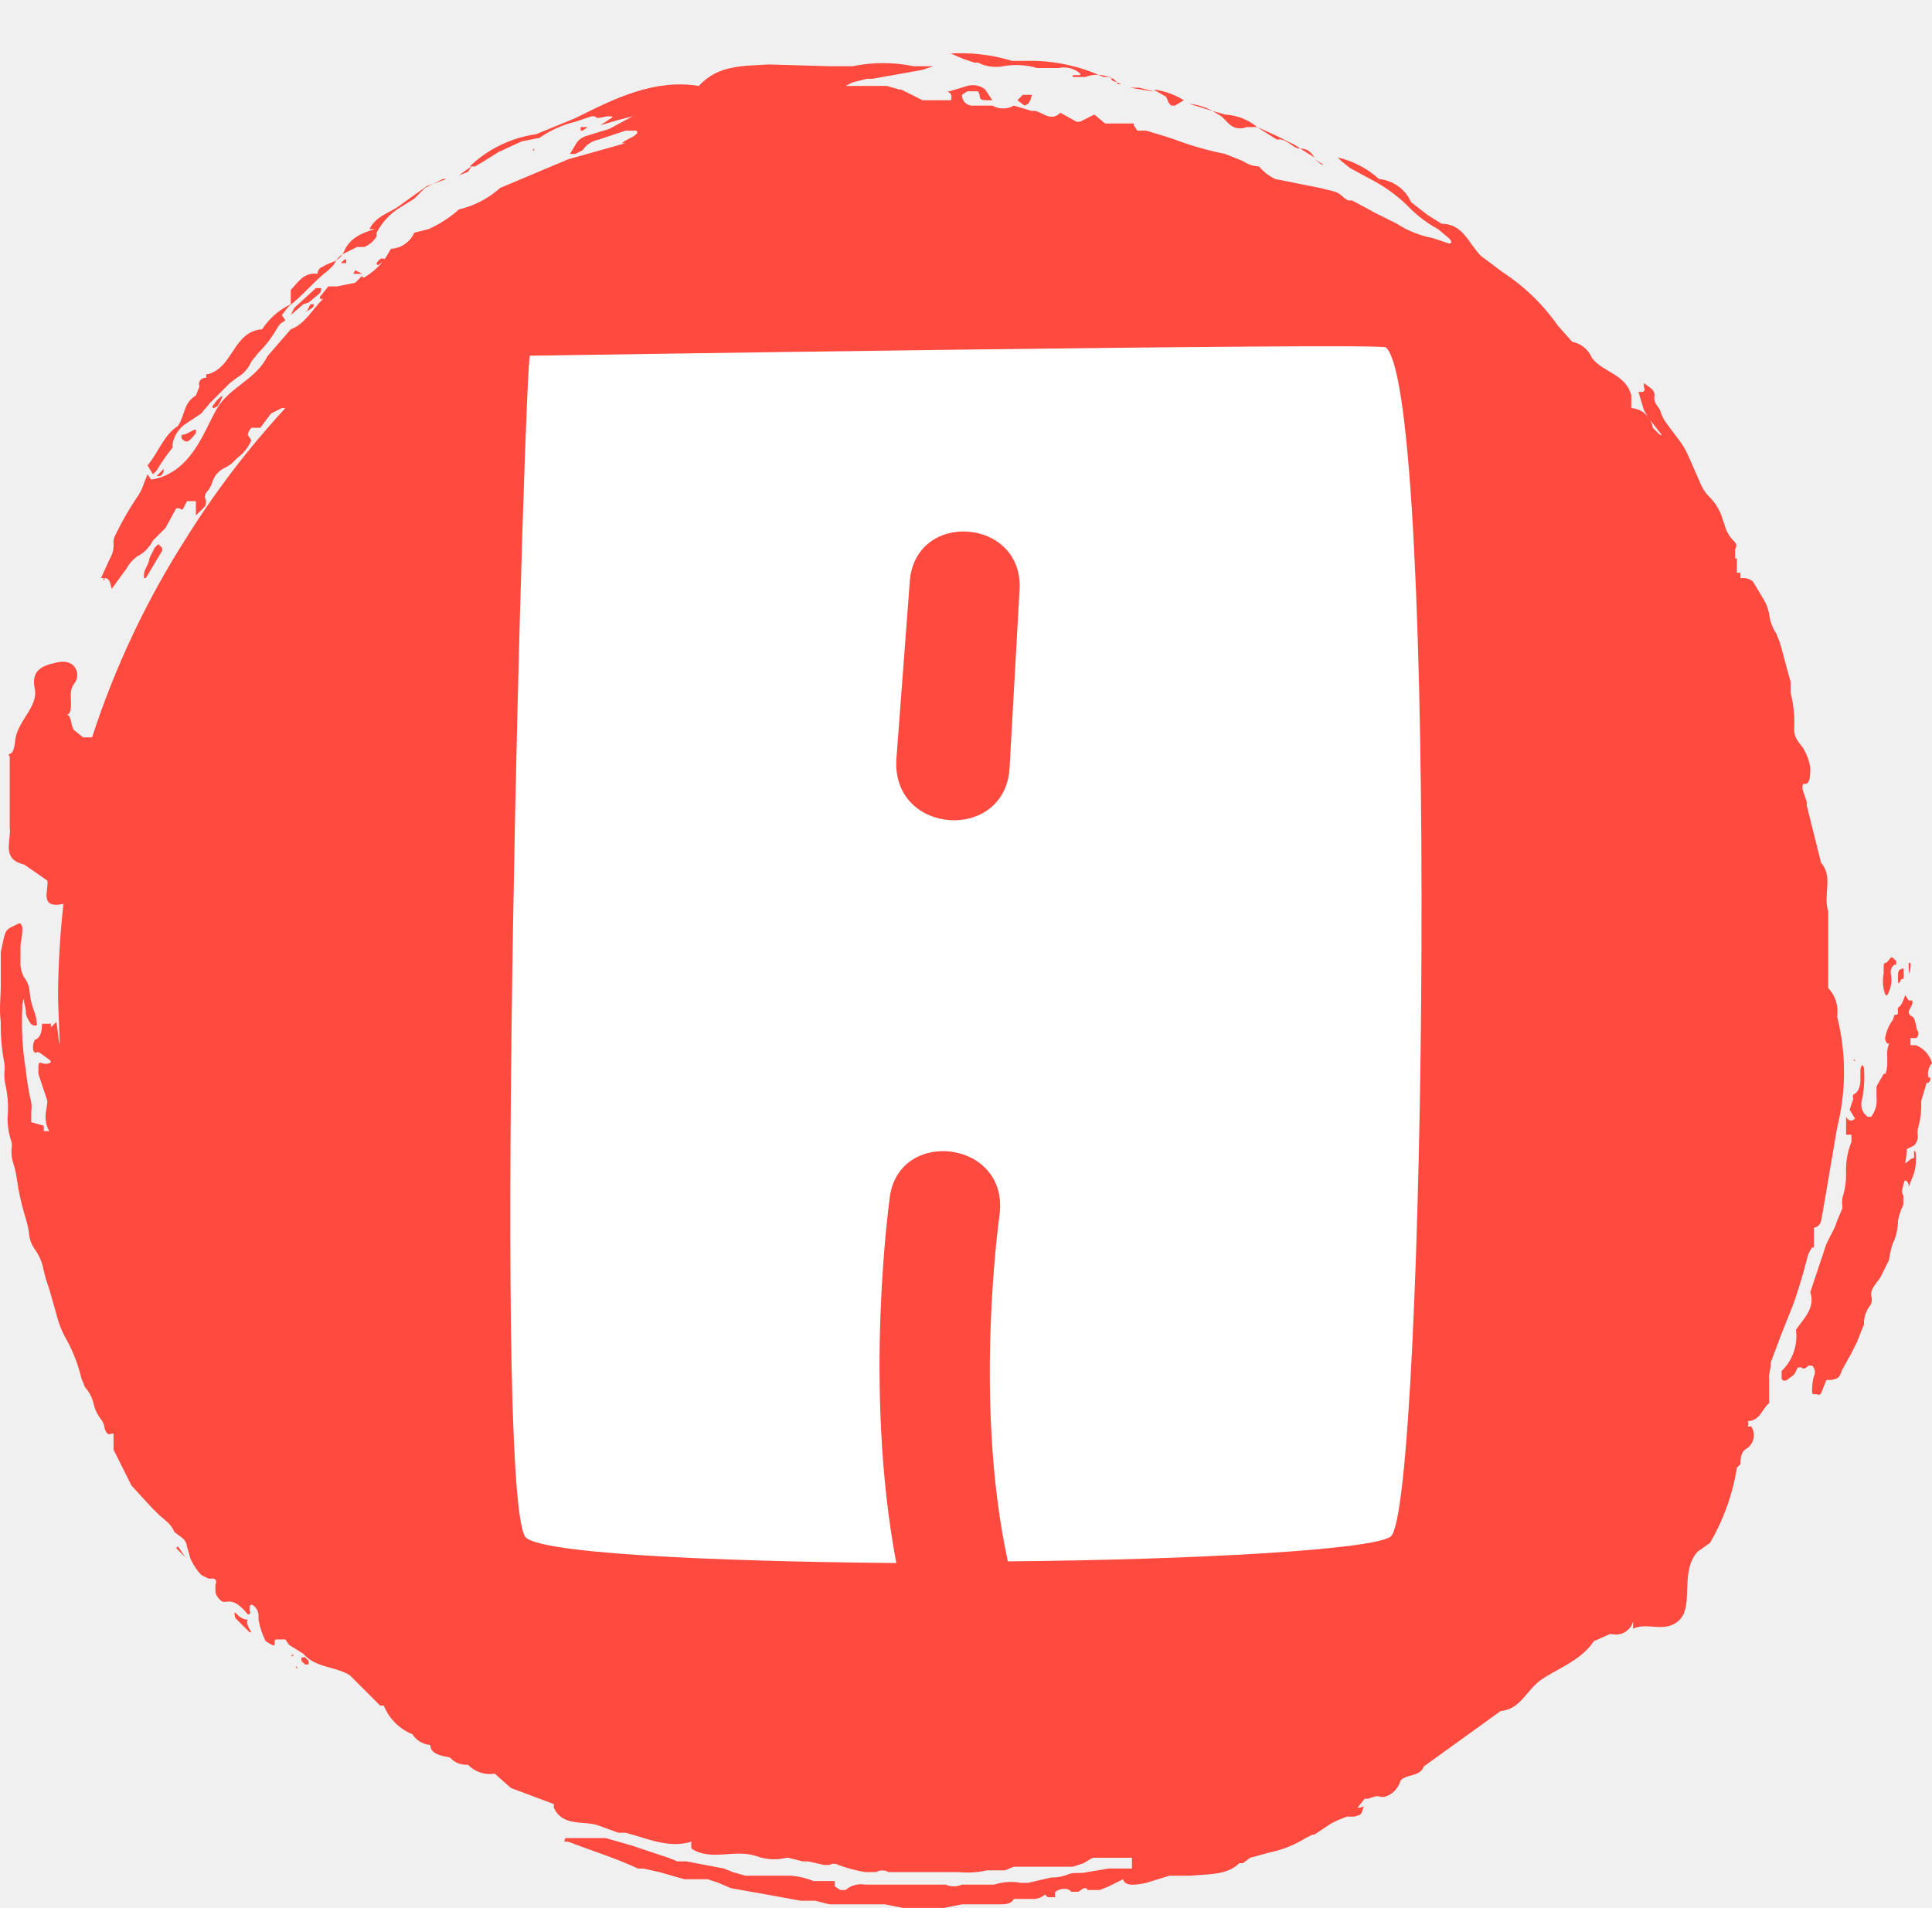
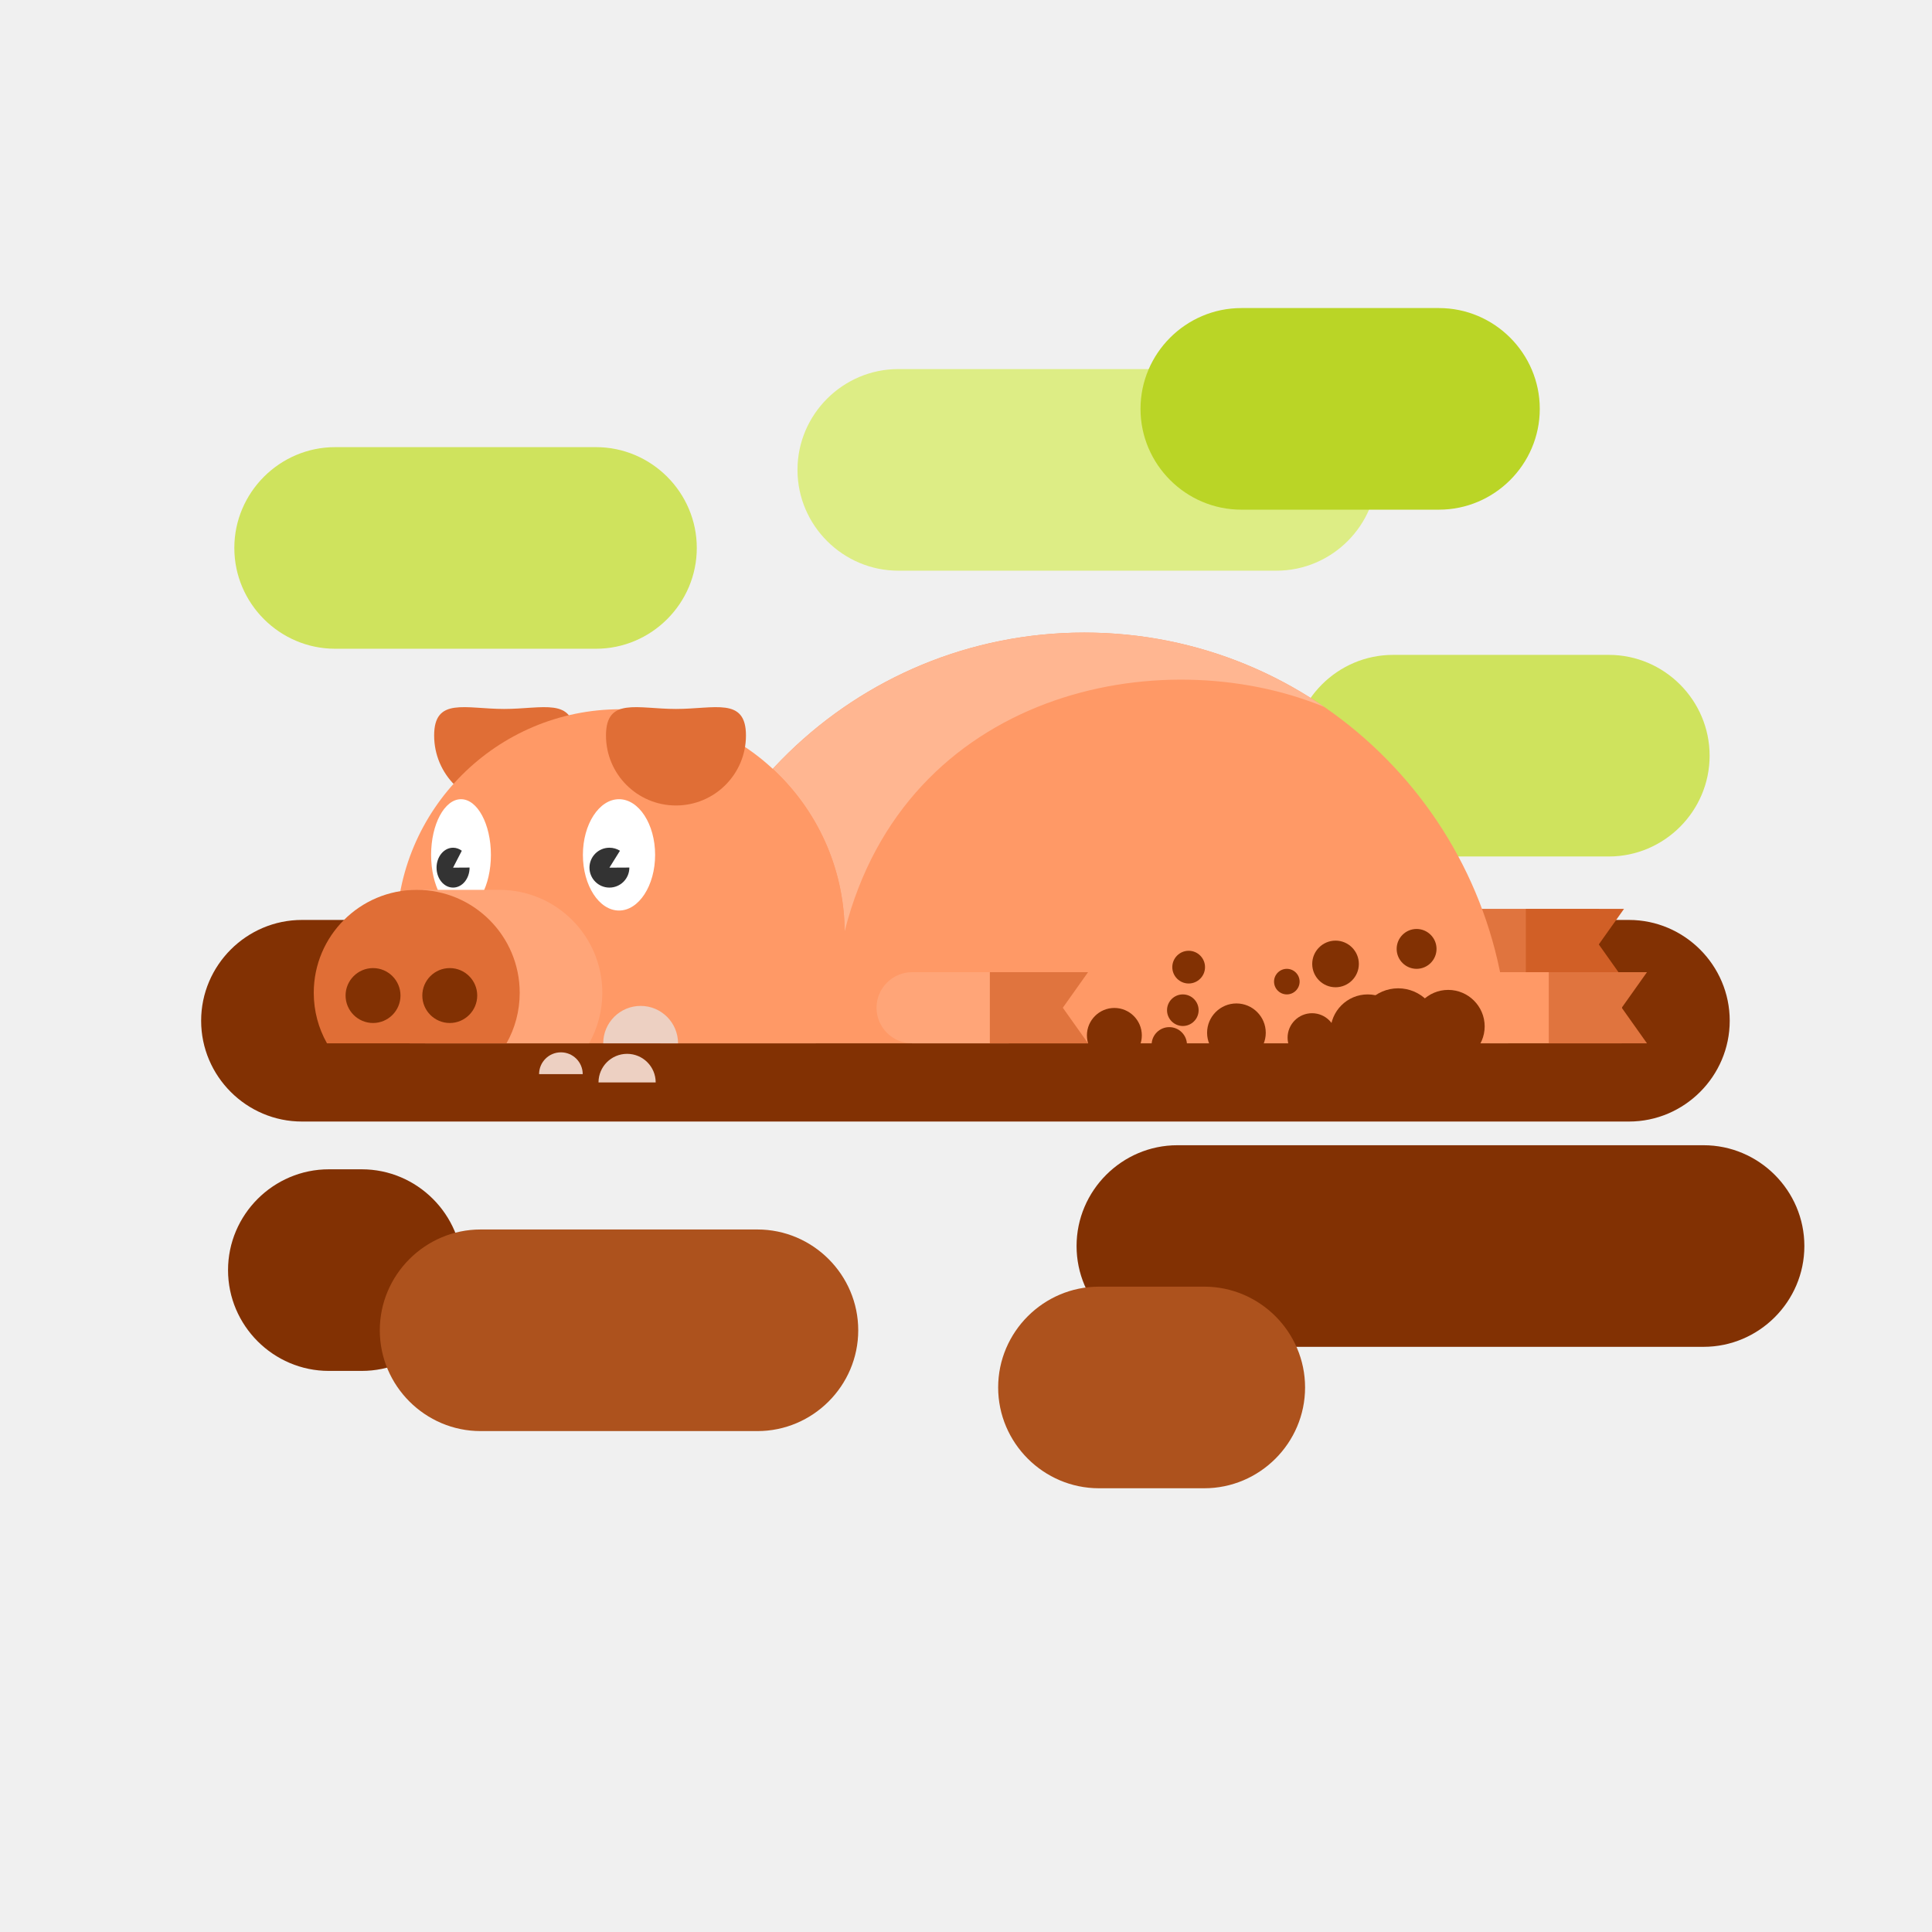
- <svg xmlns="http://www.w3.org/2000/svg" width="308.761" height="304.916" viewBox="0 0 106.008 104.687" class="css-1j8o68f" version="1.1" id="svg23">
-   <defs id="SvgjsDefs2684" />
-   <g id="SvgjsG2685" featurekey="rootContainer" transform="matrix(0.9820593,0,0,0.9820593,-0.05456052,0)" fill="#ff4a3f">
-     <g id="g17">
-       <path d="M19.8 15.3h.5l-.4-.2zm.5.1zm.8-.7c0 .1 0 .1.1.1l.4-.3c-.2-.1-.3-.1-.5.2zm.4-.2zm-4.1 2.3zm-.2.6l.3-.2c.1-.1.1-.2.1-.2h-.2l-.2.4c-.1-.1-.1 0 0 0zm2.2-2.9h-.1l-.2.2h.3zm-2.1 2.4l.6-.5c.1-.1.1-.2.1-.3h-.3l-1.2 1.1-.2.4.7-.6zm-1.1.8z" id="path3" />
-       <path d="M9.7 25v-.2a1.7 1.7 0 0 1 .7-1.1l.9-.6.5-.6.7-.7.4-.4.4-.3a1.9 1.9 0 0 0 .8-.9l.4-.5a5.9 5.9 0 0 0 1-1.3l.2-.3.3-.2-.2-.3.4-.5c.8-.6 1.4-1.4 2.2-2l.3-.3a1.4 1.4 0 0 1 .5-.6l.8-.4h.4a1.4 1.4 0 0 0 .7-.6V13a3.5 3.5 0 0 1 1.3-1.4l.8-.5.2-.2.4-.4 1-.5h.2l-1.1.4-1.4 1c-.6.5-1.4.6-1.8 1.4h.3c-.7.2-1.4.5-1.7 1.2s-.8.6-1.2.9a.4.4 0 0 0-.3.4c-.8-.1-1.1.5-1.5.9v.8a3.9 3.9 0 0 0-1.6 1.4c-1.6.1-1.6 2.1-3 2.5h-.1a.2.2 0 0 0 0 .2c-.3 0-.5.2-.4.5l-.2.5c-.7.4-.6 1.1-1 1.7-.8.5-1.1 1.5-1.7 2.2l.3.5.2-.2a11.6 11.6 0 0 1 .9-1.3zM53.9 3.3l.6.2h.2a2.2 2.2 0 0 0 1.4.2 4.1 4.1 0 0 1 1.9.1h1.2a1.4 1.4 0 0 1 1.2.3.1.1 0 0 1 0 .1H60a.1.1 0 0 0 0 .1h.7a1.8 1.8 0 0 1 1.3 0c.2 0 .1.1.2.2l.5.2h-.2c-.2-.4-.5-.4-.8-.4a9.7 9.7 0 0 0-4.3-.9h-.8A9.8 9.8 0 0 0 53 3h.2zm7.3 3.1zM50.3 4.7zm10.9 1.7h.2-.2zM19 14.7zm32.1-10zm17.6 2.2a.9.9 0 0 0 1 .2h.6a3.1 3.1 0 0 0-1.8-.7l-.7-.2.5.3zm-3.4-1.3c0 .1.1.2.2.3h.2l.5-.3a4.2 4.2 0 0 0-1.7-.6l.7.4zm7.4 2.7l.8.5c-.2-.3-.4-.5-.8-.5z" id="path5" />
-       <path d="M99 76.1l.6-1.6.6-1.5c.2-.5.6-1.8.8-2.6a1.7 1.7 0 0 1 .3-.7h.1v-1.1c.5-.1.4-.6.5-.9l.8-4.7a12.7 12.7 0 0 0 0-6.2 1.9 1.9 0 0 0-.5-1.6v-4.3c-.3-.9.3-1.9-.4-2.7L101 45a.4.4 0 0 0 0-.2l-.2-.6a.5.5 0 0 1 0-.4h.1c.3 0 .3-.5.3-.9a3 3 0 0 0-.4-1.1l-.3-.4a1.1 1.1 0 0 1-.2-.7 6.7 6.7 0 0 0-.2-2v-.6c-.2-.7-.4-1.5-.6-2.2l-.2-.5a2.5 2.5 0 0 1-.4-1.1 2.5 2.5 0 0 0-.3-.8l-.6-1a.8.8 0 0 0-.6-.2h-.1V32h-.2v-.8H97V31a.4.4 0 0 0 0-.1v-.2c.1-.2.1-.3-.1-.5a1.8 1.8 0 0 1-.4-.6l-.2-.6a2.9 2.9 0 0 0-.7-1.2 2.2 2.2 0 0 1-.5-.7l-.7-1.6a4.3 4.3 0 0 0-.6-1l-.6-.8a2.4 2.4 0 0 1-.4-.8l-.2-.3a.6.6 0 0 1-.1-.5.5.5 0 0 0-.2-.4l-.4-.3v.2c.1.2 0 .3-.1.3h-.2l.3 1 .3.5.7.9h-.1l-.2-.2-.2-.2a1.3 1.3 0 0 0-1.2-1.1v-.7c-.3-1.2-1.6-1.3-2.2-2.1a1.5 1.5 0 0 0-1.1-.9l-.8-.9a11.3 11.3 0 0 0-3.1-3l-.8-.6-.4-.3c-.7-.7-1-1.8-2.2-1.8l-.8-.5-.9-.7a2.2 2.2 0 0 0-1.8-1.3 5.1 5.1 0 0 0-2.3-1.2l.2.2.5.4 1.3.7a8.5 8.5 0 0 1 2.1 1.6 6.8 6.8 0 0 0 1.5 1.1l.6.5c.1.1.2.2.1.3H81l-.9-.3a5.6 5.6 0 0 1-2-.8l-1.2-.6-1.3-.7h-.2c-.3-.1-.4-.4-.8-.5l-.8-.2-2.5-.5a2.6 2.6 0 0 1-.9-.7 1.7 1.7 0 0 1-.9-.3l-1-.4a18.1 18.1 0 0 1-2.8-.8l-.6-.2-1-.3h-.5l-.2-.3v-.1h-1.6l-.6-.5-.4.2-.4.2h-.2l-.9-.5c-.6.6-1.1-.2-1.6-.1l-1-.3a1.2 1.2 0 0 1-1.2 0h-1.2a.6.6 0 0 1-.5-.6l.3-.2h.6a.7.7 0 0 1 .1.3c0 .2.2.2.5.2h.2l-.4-.6a1.1 1.1 0 0 0-1-.2l-1 .3H53c.3.2.2.3.2.5h-1.6l-.4-.2-.8-.4h-.1l-.7-.2h-2.3l.4-.2.8-.2h.3l1.7-.3 1.1-.2.6-.2h-1.1a8.4 8.4 0 0 0-3.4 0h-1.3L43 3.6c-1.4.1-2.8 0-3.9 1.2-2.5-.4-4.7.7-6.9 1.8l-2.2.9a6.7 6.7 0 0 0-3.7 1.8h.3l.5-.3.8-.5 1.3-.6 1-.2a6 6 0 0 1 2-.9l.9-.3h.2c.1.2.5 0 .7 0h.2c.1 0 .1.1 0 .1l-.6.4 1-.3.8-.2-1.3.7-1.3.4a1 1 0 0 0-.6.5l-.3.5h.3l.4-.2a1.4 1.4 0 0 1 .9-.6l1.5-.5h.5a.1.1 0 0 1 .1.2c-.2.2-.6.3-.8.5h.2l-3.2.9-3.8 1.6a5.2 5.2 0 0 1-2.3 1.2 6.6 6.6 0 0 1-1.7 1.1l-.8.2a1.5 1.5 0 0 1-1.3.9l-.3.5a3.7 3.7 0 0 1-1.2 1.1h-.1v-.1l-.2.2-.2.2-1 .2h-.5l-.4.5c-.1.1-.1.2 0 .2h.1c-.6.6-1 1.4-1.8 1.7L15 19.9c-.6 1.2-1.8 1.6-2.6 2.6s-1.4 3.9-3.9 4.3l-.2-.3-.2.5a2.7 2.7 0 0 1-.4.8 16.9 16.9 0 0 0-1.2 2.1.8.8 0 0 0-.1.5 1.4 1.4 0 0 1-.2.8l-.5 1.1h.2c.3 0 .3.3.4.6l.8-1.1a2.2 2.2 0 0 1 .6-.7 2 2 0 0 0 .9-.9l.3-.3.4-.4.6-1.1h.2c.1.1.1.1.2 0l.2-.4h.5v.8l.5-.5a.5.5 0 0 0 0-.5.4.4 0 0 1 .1-.3 1.5 1.5 0 0 0 .3-.5 1.3 1.3 0 0 1 .8-.9l.3-.2.3-.3a2.4 2.4 0 0 0 .8-1l-.2-.3c0-.1.1-.3.2-.4h.5l.6-.8.6-.3h.2a48.8 48.8 0 0 0-5.5 7.2h-.1.1a48.4 48.4 0 0 0-5.3 11.2h-.5l-.5-.4c-.2-.2-.1-.7-.4-.9h.1c.3-.5-.1-1.2.3-1.7s.1-1.4-.9-1.2-1.5.5-1.3 1.5-1 1.8-1.1 2.9-.5.5-.3.9v3.9c.1.8-.5 1.8.8 2.1l1.3.9c.1.5-.5 1.6.9 1.3a49.2 49.2 0 0 0-.3 5c0 1.1.1 2.2.1 3.3v-.4c-.1-.4-.1-.8-.2-1.3l-.3.3v-.2h-.5c0 .5-.1.8-.4.9a.9.9 0 0 0-.1.5c0 .1.1.3.2.2s.4.2.7.4-.2.3-.4.2-.2.1-.2.3v.3l.5 1.5c0 .3-.1.6-.1.9a1.7 1.7 0 0 0 .2.8h-.3v-.3l-.7-.2v-.6a1.5 1.5 0 0 0 0-.5 14.6 14.6 0 0 1-.3-1.8 16.6 16.6 0 0 1-.2-3.5.9.9 0 0 1 .1-.5v.2a2.9 2.9 0 0 1 .1.5.8.8 0 0 0 .1.4c.1.2.2.4.4.4s.1-.1.1-.2a2.1 2.1 0 0 0-.1-.5 4.2 4.2 0 0 1-.3-1.3 1.5 1.5 0 0 0-.3-.7 1.6 1.6 0 0 1-.2-.9v-.8c0-.3.1-.6.1-.9a.5.5 0 0 0-.1-.4h-.1c-.8.4-.7.2-1 1.6V55c0 .7-.1 1.4 0 2.1a10.8 10.8 0 0 0 .2 2.3 1.8 1.8 0 0 1 0 .5 3.1 3.1 0 0 0 .1.9 5.9 5.9 0 0 1 .1 1.3 3.9 3.9 0 0 0 .2 1.7 1.2 1.2 0 0 1 0 .4 2.1 2.1 0 0 0 .1.8 4.9 4.9 0 0 1 .2.9 14 14 0 0 0 .5 2.2 5 5 0 0 1 .2 1 1.7 1.7 0 0 0 .3.7 2.9 2.9 0 0 1 .5 1.2 8.5 8.5 0 0 0 .3 1l.4 1.4a5.4 5.4 0 0 0 .6 1.5 8.5 8.5 0 0 1 .8 2.1l.2.5a2.1 2.1 0 0 1 .5 1 2.1 2.1 0 0 0 .4.8 1 1 0 0 1 .2.5c.1.3.2.4.4.3h.1v.9l.5 1 .5 1 1.1 1.2.4.4c.3.3.7.5.9 1l.4.3a.7.7 0 0 1 .3.5l.2.7a3.3 3.3 0 0 0 .6.9l.4.2h.3a.2.2 0 0 1 .1.3 2.5 2.5 0 0 0 0 .5.9.9 0 0 0 .4.5h.2c.4-.1.8.2 1.2.7h.1c0-.1.1-.1 0-.2v-.2c0-.1.1-.2.2-.1a.7.7 0 0 1 .3.6v.2a4.3 4.3 0 0 0 .4 1.2c.5.3.5.3.5.1s0-.2.2-.2h.4l.2.3.8.5c.7.8 1.8.7 2.6 1.2l1.7 1.7h.2a2.9 2.9 0 0 0 1.6 1.6 1.3 1.3 0 0 0 1 .6c0 .5.6.6 1.1.7a1.2 1.2 0 0 0 .8.4h.2a1.7 1.7 0 0 0 1.5.5l.9.8 2.4.9v.2c.5 1.1 1.7.7 2.5 1l1.1.4h.4c1.2.3 2.4.9 3.7.5a.7.7 0 0 0 0 .4c1.1.7 2.4 0 3.6.4a2.9 2.9 0 0 0 1.7.1h.1l.8.2h.3l.9.2h.3a.5.5 0 0 1 .5 0 7.9 7.9 0 0 0 1.5.4h.6a.7.7 0 0 1 .7 0h3.9a5 5 0 0 0 1.6-.1h1l.5-.2H60l.6-.2.5-.3h2.2v.6H62l-1.2.2c-.4.1-.7 0-1 .1a2.4 2.4 0 0 1-1 .2l-1.3.3h-.4a3.1 3.1 0 0 0-1.5.1h-1.8a1.1 1.1 0 0 1-.9 0h-4.5a1.3 1.3 0 0 0-1.1.3H47l-.3-.2v-.3h-1.2a4.1 4.1 0 0 0-1.3-.3h-2.5l-.7-.2-.5-.2-2.1-.4h-.5l-.5-.2-2.1-.7-1.4-.4h-2.2c-.1 0-.1.1-.1.2h.2c1.3.5 2.6.9 3.9 1.5h.3l.9.2 1.4.4h1.3l.6.2.7.3 1.7.3 1.1.2 1.1.2h.8l.8.2h3.1l1 .2h2.3l1-.2H56c.4 0 .6-.1.7-.3h1a1 1 0 0 0 .8-.3c-.1.1 0 .1.1.2h.4v-.2c0-.1 0-.1.2-.2s.6-.1.7.1h.4l.3-.2c.2 0 .2 0 .2.1h.7l.5-.2.8-.4c.1.3.4.4 1.3.2l1.3-.4h1.2c.9-.1 2 0 2.7-.7h.2l.4-.3 1.1-.3a6.1 6.1 0 0 0 2-.8l.4-.2h.1l.9-.6.4-.2.5-.2h.4c.4-.1.4-.1.5-.4s0-.1-.2-.1h-.1l.4-.5h.2c.3-.1.5-.2.7-.1h.2a1.3 1.3 0 0 0 .9-.9c.3-.4 1.1-.2 1.3-.8l4.3-3.1c1.1-.1 1.4-1.1 2.2-1.7s2.3-1.1 3-2.2l.9-.4h.1a1 1 0 0 0 1.2-.7v.4c.8-.4 1.8.3 2.6-.5s0-2.7 1-3.8l.7-.5a12.1 12.1 0 0 0 1.5-4.2l.2-.2c0-.3 0-.7.4-.9a.9.9 0 0 0 .2-1.2h-.2a.3.3 0 0 0 0-.3c.7 0 .8-.7 1.2-1V77a.5.5 0 0 1 0-.2 3.8 3.8 0 0 0 .1-.7zM5.9 32.2z" id="path7" />
-       <path d="M26.4 9.3l-.3.2-.4.3.5-.2zm6.1-2h.1l.3-.2h-.4zm-2.6 1l-.1.1h.1v-.1zm-1.5 1.4zm1.3-.2zm-6.3 3.1zM9.2 26.2l-.4.4H9a.4.4 0 0 0 .2-.4zm3-3.5a2.1 2.1 0 0 0 .3-.6 1.5 1.5 0 0 0-.5.5c-.1.1-.1.2 0 .2zM11 24.2V24c-.2 0-.5.3-.8.3v.2c.3.3.4.2.8-.3zm3 66.2zM73.9 9.2h.1l-.5-.3zm-2.5-1.4c.5-.1.8.4 1.2.5h.1l-.3-.2-1-.5-1.1-.5.3.2zM52.8 3.1zm11.7 2h-.1l-1.2-.2h.5zm2 .7l1.3.4a3.3 3.3 0 0 0-1.3-.4zm-9 0a1 1 0 0 0 .2-.5h-.5l-.3.3.4.3zm9 1.6zM49.9 4.2zm2.9.7zM48.5 4zm13.8 2.1a.5.5 0 0 0 0 .1zm44.8 52.3h-.3V58h.3c.1 0 .2-.3.1-.4s-.1-.7-.3-.8a.3.3 0 0 1-.2-.3l.2-.4a.4.4 0 0 0 0-.2h-.2l-.2-.3c-.1.3-.2.6-.4.7a.5.5 0 0 0 0 .2c0 .1 0 .2-.1.2h-.1a1.1 1.1 0 0 1-.1.3 2.3 2.3 0 0 0-.4.9.4.4 0 0 0 .1.4h.1a1.7 1.7 0 0 0-.1.8v.4a1.8 1.8 0 0 1-.1.5h-.1l-.4.7v.6a1.5 1.5 0 0 1-.3 1.1h-.2l-.2-.2a.9.9 0 0 1-.1-.8 6.5 6.5 0 0 0 .1-1.7c0-.1-.1-.2-.1-.2a.5.5 0 0 0-.1.3v.6c0 .2-.1.6-.3.7s-.1.2-.1.3l-.2.6.3.5c-.2.2-.4.1-.5-.1v1h.3v.4a4.2 4.2 0 0 0-.3 1.4 3.3 3.3 0 0 0 0 .4 4 4 0 0 1-.2 1.3 2 2 0 0 0 0 .6l-.3.7a3.2 3.2 0 0 1-.3.7l-.3.6-.9 2.7c.3.9-.4 1.5-.8 2.1a2.7 2.7 0 0 1-.8 2.3v.4c0 .1.1.2.3.1l.4-.3.2-.4h.2c.1.1.2.1.4-.1h.2a.5.5 0 0 1 .1.6 2.9 2.9 0 0 0-.1.8c0 .1 0 .2.1.2h.2c.1.1.2 0 .3-.3l.2-.5h.3c.4-.1.4-.1.6-.6l.5-.9.3-.6.4-1a1.6 1.6 0 0 1 .3-1 .6.6 0 0 0 .1-.6c0-.2 0-.3.2-.6l.3-.4.5-1a4.7 4.7 0 0 1 .2-.9 3 3 0 0 0 .3-1.3 3.8 3.8 0 0 1 .3-.9v-.5c-.1-.2-.1-.2 0-.6s.1-.2.2-.2a.4.4 0 0 1 .1.3l.2-.5a2.3 2.3 0 0 0 .2-.9v-.3c0-.1 0-.3-.1-.3v.4c-.2 0-.3.2-.5.3a6.4 6.4 0 0 0 .1-.8l.4-.2a.7.7 0 0 0 .2-.6 1.4 1.4 0 0 1 0-.3 4.8 4.8 0 0 0 .2-1.4v-.2l.3-1h.1a.3.3 0 0 0 .1-.3h-.1a.9.9 0 0 1 .2-.8 1.5 1.5 0 0 0-.9-1zm-1.2 7.8zm-.2-9.9zm0 0zM9.1 30.8a.3.3 0 0 0 0-.2l-.2-.2-.2.2-.3.6c0 .3-.3.6-.3.9v.2h.1zm96.3 24.8h.1a1.7 1.7 0 0 0 .2-1.2.5.5 0 0 1 .2-.5h.1v-.2l-.2-.2h-.1c-.1.1-.2.3-.3.3s-.1.1-.1.3v.3a2.2 2.2 0 0 0 .1 1.2zM13.2 90.1c-.1 0 0 .2 0 .3l.8.8h.1c-.2-.3-.3-.6-.2-.7a.9.9 0 0 1-.5-.2zm.8.3zm92.3-35.7h.1a2 2 0 0 0 0-.6c-.3.1-.3.1-.3.6s.1.1.2 0z" id="path9" />
-       <path d="M106.7 62a.6.6 0 0 0 .1-.5c0-.1-.1-.2-.1-.1h-.2v.2c0 .4.1.5.2.4zm.1-8.2h-.1v.6a1 1 0 0 0 .1-.6zM17.1 92.6h-.2v.2l.2.2h.2v-.2zm86.6-33.3c0-.1 0-.1-.1-.1zM9.9 86.5l.5.5-.4-.6z" id="path11" />
-       <circle cx="10.5" cy="87.1" transform="rotate(-24.8 10.4 87.159)" id="circle13" />
-       <path d="M9.7 30.1h-.1v.2-.2h.1zm83.2-6.6l-.2-.3h-.1zm-14.7 77.1zM5.9 32.2zm-.1.2a.3.3 0 0 0 .1-.2v.2zm1.9-4.9zM61.5 2.4zm42.8 58.2v.1-.1zM16.4 92.5h-.1c.1.1.2 0 .1-.1zm.2.7h.1l-.1-.1v.1zm73.9-71.3zm15.2 34.4zM14.6 91.7zm92.1-37zm-.8 11.4zM34.6 0z" id="path15" />
+ <svg xmlns="http://www.w3.org/2000/svg" version="1.1" id="svg5321" width="880" height="880" viewBox="0 0 880 880">
+   <defs id="defs5325">
+     <clipPath clipPathUnits="userSpaceOnUse" id="clipPath5337">
+       <path d="M 0,660 H 660 V 0 H 0 Z" id="path5335" />
+     </clipPath>
+   </defs>
+   <g id="g5329" transform="matrix(1.333333,0,0,-1.333333,0,880)">
+     <g id="g5331">
+       <g id="g5333" clip-path="url(#clipPath5337)">
+         <g id="g5339" transform="translate(114.4868,507.2495)">
+           <path d="m 0,0 h 89.112 c 18.938,0 34.434,-15.496 34.434,-34.435 0,-18.94 -15.496,-34.436 -34.434,-34.436 H 0 c -18.94,0 -34.436,15.496 -34.436,34.436 C -34.436,-15.496 -18.94,0 0,0" style="fill:#cfe35d;fill-opacity:1;fill-rule:evenodd;stroke:none" id="path5341" />
+         </g>
+         <g id="g5343" transform="translate(306.8672,533.917)">
+           <path d="m 0,0 h 129.2 c 18.939,0 34.435,-15.495 34.435,-34.435 v -10e-4 c 0,-18.939 -15.496,-34.434 -34.435,-34.434 H 0 c -18.94,0 -34.435,15.495 -34.435,34.434 v 10e-4 C -34.435,-15.495 -18.94,0 0,0" style="fill:#dded85;fill-opacity:1;fill-rule:evenodd;stroke:none" id="path5345" />
+         </g>
+         <g id="g5347" transform="translate(475.9043,436.2837)">
+           <path d="m 0,0 h 73.692 c 18.94,0 34.435,-15.495 34.435,-34.435 v -10e-4 c 0,-18.939 -15.495,-34.435 -34.435,-34.435 H 0 c -18.94,0 -34.435,15.496 -34.435,34.435 v 10e-4 C -34.435,-15.495 -18.94,0 0,0" style="fill:#cfe35d;fill-opacity:1;fill-rule:evenodd;stroke:none" id="path5349" />
+         </g>
+         <g id="g5351" transform="translate(172.2197,417.8125)">
+           <path d="m 0,0 c 13.204,0 23.909,4.136 23.909,-9.069 0,-13.204 -10.705,-23.909 -23.909,-23.909 -13.204,0 -23.909,10.705 -23.909,23.909 C -23.909,4.136 -13.204,0 0,0" style="fill:#e06e36;fill-opacity:1;fill-rule:evenodd;stroke:none" id="path5353" />
+         </g>
+         <g id="g5355" transform="translate(103.1494,345.7344)">
+           <path d="m 0,0 h 453.313 c 18.941,0 34.437,-15.495 34.437,-34.435 v -10e-4 c 0,-18.94 -15.496,-34.434 -34.437,-34.434 H 0 c -18.94,0 -34.436,15.494 -34.436,34.434 v 10e-4 C -34.436,-15.495 -18.94,0 0,0" style="fill:#823103;fill-opacity:1;fill-rule:evenodd;stroke:none" id="path5357" />
+         </g>
+         <path d="m 501.028,325.223 h 45.145 v 24.298 h -45.145 z" style="fill:#e0743e;fill-opacity:1;fill-rule:evenodd;stroke:none" id="path5359" />
+         <g id="g5361" transform="translate(521.2471,325.2227)">
+           <path d="m 0,0 h 33.543 l -8.618,12.148 8.618,12.15 H 0 Z" style="fill:#d15f26;fill-opacity:1;fill-rule:evenodd;stroke:none" id="path5363" />
+         </g>
+         <g id="g5365" transform="translate(370.4102,443.9014)">
+           <path d="M 0,0 C 78.498,0 142.413,-62.406 144.855,-140.312 H -144.856 C -142.414,-62.406 -78.498,0 0,0" style="fill:#ff9966;fill-opacity:1;fill-rule:evenodd;stroke:none" id="path5367" />
+         </g>
+         <g id="g5369" transform="translate(370.4102,443.9014)">
+           <path d="M 0,0 C 30.424,0 58.653,-9.379 81.968,-25.398 25.807,-2.292 -61.073,-20.088 -81.855,-102 c -0.215,21.907 -9.629,41.612 -24.566,55.439 C -79.947,-17.931 -42.07,0 0,0" style="fill:#ffb691;fill-opacity:1;fill-rule:evenodd;stroke:none" id="path5371" />
+         </g>
+         <g id="g5373" transform="translate(211.9834,417.7129)">
+           <path d="m 0,0 c 42.295,0 76.581,-34.286 76.581,-76.58 0,-13.643 -3.572,-26.449 -9.824,-37.543 H -66.756 c -6.252,11.094 -9.824,23.9 -9.824,37.543 C -76.58,-34.286 -42.294,0 0,0" style="fill:#ff9966;fill-opacity:1;fill-rule:evenodd;stroke:none" id="path5375" />
+         </g>
+         <g id="g5377" transform="translate(231.6289,303.5898)">
+           <path d="m 0,0 h -25.555 c 0,7.057 5.721,12.777 12.778,12.777 C -5.721,12.777 0,7.057 0,0" style="fill:#edd0c2;fill-opacity:1;fill-rule:evenodd;stroke:none" id="path5379" />
+         </g>
+         <g id="g5381" transform="translate(157.4873,348.9473)">
+           <path d="M 0,0 C 5.626,0 10.214,8.543 10.214,19.017 10.214,29.491 5.626,38.033 0,38.033 -5.625,38.033 -10.214,29.491 -10.214,19.017 -10.214,8.543 -5.625,0 0,0" style="fill:#ffffff;fill-opacity:1;fill-rule:evenodd;stroke:none" id="path5383" />
+         </g>
+         <g id="g5385" transform="translate(154.7734,370.4053)">
+           <path d="M 0,0 C 1.097,0 2.118,-0.378 2.984,-1.031 L 0,-6.811 5.639,-6.775 5.64,-6.811 c 0,-3.76 -2.525,-6.809 -5.64,-6.809 -3.114,0 -5.638,3.049 -5.638,6.809 C -5.638,-3.05 -3.114,0 0,0" style="fill:#333333;fill-opacity:1;fill-rule:evenodd;stroke:none" id="path5387" />
+         </g>
+         <g id="g5389" transform="translate(170.582,356.0146)">
+           <path d="m 0,0 c 19.429,0 35.18,-15.75 35.18,-35.179 0,-6.266 -1.642,-12.149 -4.513,-17.246 H 0 -30.665 c -2.873,5.097 -4.514,10.98 -4.514,17.246 0,6.267 1.641,12.15 4.514,17.246 l 0,17.933 z" style="fill:#ffa578;fill-opacity:1;fill-rule:evenodd;stroke:none" id="path5391" />
+         </g>
+         <g id="g5393" transform="translate(142.3643,356.0146)">
+           <path d="m 0,0 c 19.428,0 35.178,-15.75 35.178,-35.179 0,-6.266 -1.64,-12.149 -4.512,-17.246 h -61.333 c -2.871,5.097 -4.513,10.98 -4.513,17.246 C -35.18,-15.75 -19.429,0 0,0" style="fill:#e06e36;fill-opacity:1;fill-rule:evenodd;stroke:none" id="path5395" />
+         </g>
+         <path d="m 508.866,303.59 h 45.145 v 24.298 h -45.145 z" style="fill:#ff9966;fill-opacity:1;fill-rule:evenodd;stroke:none" id="path5397" />
+         <g id="g5399" transform="translate(529.0869,303.5898)">
+           <path d="m 0,0 h 33.543 l -8.619,12.15 8.619,12.148 H 0 Z" style="fill:#e0743e;fill-opacity:1;fill-rule:evenodd;stroke:none" id="path5401" />
+         </g>
+         <g id="g5403" transform="translate(311.582,303.5898)">
+           <path d="M 0,0 H 32.998 V 24.298 H 0 c -6.682,0 -12.149,-5.467 -12.149,-12.148 C -12.149,5.467 -6.682,0 0,0" style="fill:#ffa578;fill-opacity:1;fill-rule:evenodd;stroke:none" id="path5405" />
+         </g>
+         <g id="g5407" transform="translate(338.1504,303.5898)">
+           <path d="m 0,0 h 33.543 l -8.618,12.15 8.618,12.148 H 0 Z" style="fill:#e0743e;fill-opacity:1;fill-rule:evenodd;stroke:none" id="path5409" />
+         </g>
+         <g id="g5411" transform="translate(211.4639,348.9473)">
+           <path d="M 0,0 C 6.792,0 12.333,8.543 12.333,19.017 12.333,29.491 6.792,38.033 0,38.033 -6.796,38.033 -12.337,29.491 -12.337,19.017 -12.337,8.543 -6.796,0 0,0" style="fill:#ffffff;fill-opacity:1;fill-rule:evenodd;stroke:none" id="path5413" />
+         </g>
+         <g id="g5415" transform="translate(208.1855,370.4053)">
+           <path d="M 0,0 C 1.323,0 2.559,-0.378 3.603,-1.031 L 0,-6.811 6.808,-6.775 6.81,-6.811 c 0,-3.76 -3.05,-6.809 -6.81,-6.809 -3.762,0 -6.811,3.049 -6.811,6.809 C -6.811,-3.05 -3.762,0 0,0" style="fill:#333333;fill-opacity:1;fill-rule:evenodd;stroke:none" id="path5417" />
+         </g>
+         <g id="g5419" transform="translate(199.0654,293.0537)">
+           <path d="m 0,0 h -14.907 c 0,4.117 3.337,7.454 7.454,7.454 C -3.337,7.454 0,4.117 0,0" style="fill:#edd0c2;fill-opacity:1;fill-rule:evenodd;stroke:none" id="path5421" />
+         </g>
+         <g id="g5423" transform="translate(223.9912,290.2275)">
+           <path d="m 0,0 h -19.531 c 0,5.393 4.373,9.766 9.765,9.766 C -4.372,9.766 0,5.393 0,0" style="fill:#edd0c2;fill-opacity:1;fill-rule:evenodd;stroke:none" id="path5425" />
+         </g>
+         <g id="g5427" transform="translate(230.9209,417.8125)">
+           <path d="m 0,0 c 13.205,0 23.911,4.136 23.911,-9.069 0,-13.204 -10.706,-23.909 -23.911,-23.909 -13.203,0 -23.907,10.705 -23.907,23.909 C -23.907,4.136 -13.203,0 0,0" style="fill:#e06e36;fill-opacity:1;fill-rule:evenodd;stroke:none" id="path5429" />
+         </g>
+         <g id="g5431" transform="translate(468.3818,299.2227)">
+           <path d="m 0,0 c 5.097,0 9.252,4.155 9.252,9.251 0,5.096 -4.155,9.251 -9.252,9.251 -5.095,0 -9.25,-4.155 -9.25,-9.251 C -9.25,4.155 -5.095,0 0,0" style="fill:#823103;fill-opacity:1;fill-rule:evenodd;stroke:none" id="path5433" />
+         </g>
+         <g id="g5435" transform="translate(483.9297,329.0322)">
+           <path d="m 0,0 c 3.751,0 6.81,3.059 6.81,6.81 0,3.751 -3.059,6.81 -6.81,6.81 -3.751,0 -6.81,-3.059 -6.81,-6.81 C -6.81,3.059 -3.751,0 0,0" style="fill:#823103;fill-opacity:1;fill-rule:evenodd;stroke:none" id="path5437" />
+         </g>
+         <g id="g5439" transform="translate(439.6006,320.2949)">
+           <path d="M 0,0 C 2.406,0 4.368,1.962 4.368,4.369 4.368,6.774 2.406,8.737 0,8.737 -2.406,8.737 -4.368,6.774 -4.368,4.369 -4.368,1.962 -2.406,0 0,0" style="fill:#823103;fill-opacity:1;fill-rule:evenodd;stroke:none" id="path5441" />
+         </g>
+         <g id="g5443" transform="translate(422.3828,297.167)">
+           <path d="m 0,0 c 5.52,0 10.022,4.502 10.022,10.022 0,5.52 -4.502,10.022 -10.022,10.022 -5.52,0 -10.022,-4.502 -10.022,-10.022 C -10.022,4.502 -5.52,0 0,0" style="fill:#823103;fill-opacity:1;fill-rule:evenodd;stroke:none" id="path5445" />
+         </g>
+         <g id="g5447" transform="translate(448.21,297.166)">
+           <path d="m 0,0 c 4.6,0 8.352,3.752 8.352,8.353 0,4.599 -3.752,8.351 -8.352,8.351 -4.601,0 -8.352,-3.752 -8.352,-8.351 C -8.352,3.752 -4.601,0 0,0" style="fill:#823103;fill-opacity:1;fill-rule:evenodd;stroke:none" id="path5449" />
+         </g>
+         <g id="g5451" transform="translate(494.7227,296.9102)">
+           <path d="m 0,0 c 6.864,0 12.464,5.599 12.464,12.463 0,6.865 -5.6,12.464 -12.464,12.464 -6.864,0 -12.463,-5.599 -12.463,-12.464 C -12.463,5.599 -6.864,0 0,0" style="fill:#823103;fill-opacity:1;fill-rule:evenodd;stroke:none" id="path5453" />
+         </g>
+         <g id="g5455" transform="translate(467.2256,294.8545)">
+           <path d="M 0,0 C 7.007,0 12.721,5.714 12.721,12.72 12.721,19.727 7.007,25.44 0,25.44 -7.007,25.44 -12.72,19.727 -12.72,12.72 -12.72,5.714 -7.007,0 0,0" style="fill:#823103;fill-opacity:1;fill-rule:evenodd;stroke:none" id="path5457" />
+         </g>
+         <g id="g5459" transform="translate(477.6338,294.5693)">
+           <path d="m 0,0 c 7.658,0 13.905,6.247 13.905,13.904 0,7.658 -6.247,13.905 -13.905,13.905 -7.657,0 -13.904,-6.247 -13.904,-13.905 C -13.904,6.247 -7.657,0 0,0" style="fill:#823103;fill-opacity:1;fill-rule:evenodd;stroke:none" id="path5461" />
+         </g>
+         <g id="g5463" transform="translate(399.4473,297.0391)">
+           <path d="m 0,0 c 3.326,0 6.038,2.713 6.038,6.039 0,3.326 -2.712,6.039 -6.038,6.039 -3.326,0 -6.04,-2.713 -6.04,-6.039 C -6.04,2.713 -3.326,0 0,0" style="fill:#823103;fill-opacity:1;fill-rule:evenodd;stroke:none" id="path5465" />
+         </g>
+         <g id="g5467" transform="translate(380.6875,296.9102)">
+           <path d="m 0,0 c 5.166,0 9.379,4.214 9.379,9.38 0,5.166 -4.213,9.38 -9.379,9.38 -5.166,0 -9.381,-4.214 -9.381,-9.38 C -9.381,4.214 -5.166,0 0,0" style="fill:#823103;fill-opacity:1;fill-rule:evenodd;stroke:none" id="path5469" />
+         </g>
+         <g id="g5471" transform="translate(406.0645,324.0225)">
+           <path d="m 0,0 c 3.078,0 5.59,2.511 5.59,5.589 0,3.079 -2.512,5.59 -5.59,5.59 -3.078,0 -5.59,-2.511 -5.59,-5.59 C -5.59,2.511 -3.078,0 0,0" style="fill:#823103;fill-opacity:1;fill-rule:evenodd;stroke:none" id="path5473" />
+         </g>
+         <g id="g5475" transform="translate(404.0713,309.5029)">
+           <path d="m 0,0 c 2.974,0 5.397,2.424 5.397,5.396 0,2.973 -2.423,5.397 -5.397,5.397 -2.971,0 -5.396,-2.424 -5.396,-5.397 C -5.396,2.424 -2.971,0 0,0" style="fill:#823103;fill-opacity:1;fill-rule:evenodd;stroke:none" id="path5477" />
+         </g>
+         <g id="g5479" transform="translate(456.2402,322.7373)">
+           <path d="m 0,0 c 4.387,0 7.966,3.578 7.966,7.966 0,4.387 -3.579,7.968 -7.966,7.968 -4.388,0 -7.967,-3.581 -7.967,-7.968 C -7.967,3.578 -4.388,0 0,0" style="fill:#823103;fill-opacity:1;fill-rule:evenodd;stroke:none" id="path5481" />
+         </g>
+         <g id="g5483" transform="translate(424.0498,554.7607)">
+           <path d="m 0,0 h 67.525 c 18.94,0 34.435,-15.496 34.435,-34.435 v -0.002 c 0,-18.938 -15.495,-34.434 -34.435,-34.434 H 0 c -18.939,0 -34.435,15.496 -34.435,34.434 v 0.002 C -34.435,-15.496 -18.939,0 0,0" style="fill:#bad526;fill-opacity:1;fill-rule:evenodd;stroke:none" id="path5485" />
+         </g>
+         <g id="g5487" transform="translate(402.21,268.7725)">
+           <path d="m 0,0 h 179.754 c 18.94,0 34.434,-15.497 34.434,-34.436 0,-18.939 -15.494,-34.434 -34.434,-34.434 H 0 c -18.941,0 -34.437,15.495 -34.437,34.434 C -34.437,-15.497 -18.941,0 0,0" style="fill:#823103;fill-opacity:1;fill-rule:evenodd;stroke:none" id="path5489" />
+         </g>
+         <g id="g5491" transform="translate(112.3354,260.5498)">
+           <path d="m 0,0 h 11.241 c 18.94,0 34.435,-15.496 34.435,-34.437 v -0.001 c 0,-18.939 -15.495,-34.435 -34.435,-34.435 H 0 c -18.94,0 -34.435,15.496 -34.435,34.435 v 0.001 C -34.435,-15.496 -18.94,0 0,0" style="fill:#823103;fill-opacity:1;fill-rule:evenodd;stroke:none" id="path5493" />
+         </g>
+         <g id="g5495" transform="translate(164.1826,239.9902)">
+           <path d="m 0,0 h 94.568 c 18.941,0 34.436,-15.496 34.436,-34.436 0,-18.94 -15.495,-34.435 -34.436,-34.435 H 0 c -18.94,0 -34.436,15.495 -34.436,34.435 C -34.436,-15.496 -18.94,0 0,0" style="fill:#ad521d;fill-opacity:1;fill-rule:evenodd;stroke:none" id="path5497" />
+         </g>
+         <g id="g5499" transform="translate(375.4209,220.459)">
+           <path d="m 0,0 h 35.977 c 18.941,0 34.435,-15.496 34.435,-34.436 v -10e-4 c 0,-18.939 -15.494,-34.434 -34.435,-34.434 H 0 c -18.94,0 -34.436,15.495 -34.436,34.434 v 10e-4 C -34.436,-15.496 -18.94,0 0,0" style="fill:#ad521d;fill-opacity:1;fill-rule:evenodd;stroke:none" id="path5501" />
+         </g>
+         <g id="g5503" transform="translate(127.4346,310.5283)">
+           <path d="m 0,0 c 5.167,0 9.38,4.213 9.38,9.38 0,5.166 -4.213,9.38 -9.38,9.38 -5.167,0 -9.38,-4.214 -9.38,-9.38 C -9.38,4.213 -5.167,0 0,0" style="fill:#823103;fill-opacity:1;fill-rule:evenodd;stroke:none" id="path5505" />
+         </g>
+         <g id="g5507" transform="translate(153.6475,310.5283)">
+           <path d="m 0,0 c 5.166,0 9.38,4.213 9.38,9.38 0,5.166 -4.214,9.38 -9.38,9.38 -5.167,0 -9.38,-4.214 -9.38,-9.38 C -9.38,4.213 -5.167,0 0,0" style="fill:#823103;fill-opacity:1;fill-rule:evenodd;stroke:none" id="path5509" />
+         </g>
+       </g>
    </g>
  </g>
-   <g id="SvgjsG2686" featurekey="nameFeature-0" transform="matrix(2.284354,0,0,2.284354,27.98006,-5.60952)" fill="#ffffff">
-     <path d="M9.6 16.48 l-0.32 4.24 c-0.08 1.8 2.6 1.96 2.72 0.2 l0.24 -4.28 c0.12 -1.76 -2.56 -1.96 -2.64 -0.16 z M0.48 11 l0 0 c0.04 0 20.48 -0.32 20.56 -0.2 c1.28 1.12 0.96 27.8 0.12 28.56 c-0.4 0.32 -4.64 0.56 -9.2 0.6 c-0.84 -3.84 -0.2 -8.32 -0.2 -8.32 c0.24 -1.8 -2.44 -2.12 -2.64 -0.4 c0 0.04 -0.64 4.52 0.16 8.76 c-4.56 -0.04 -8.68 -0.24 -8.92 -0.64 c-0.8 -1.44 0 -28.28 0.12 -28.36 z" id="path20" />
-   </g>
</svg>
